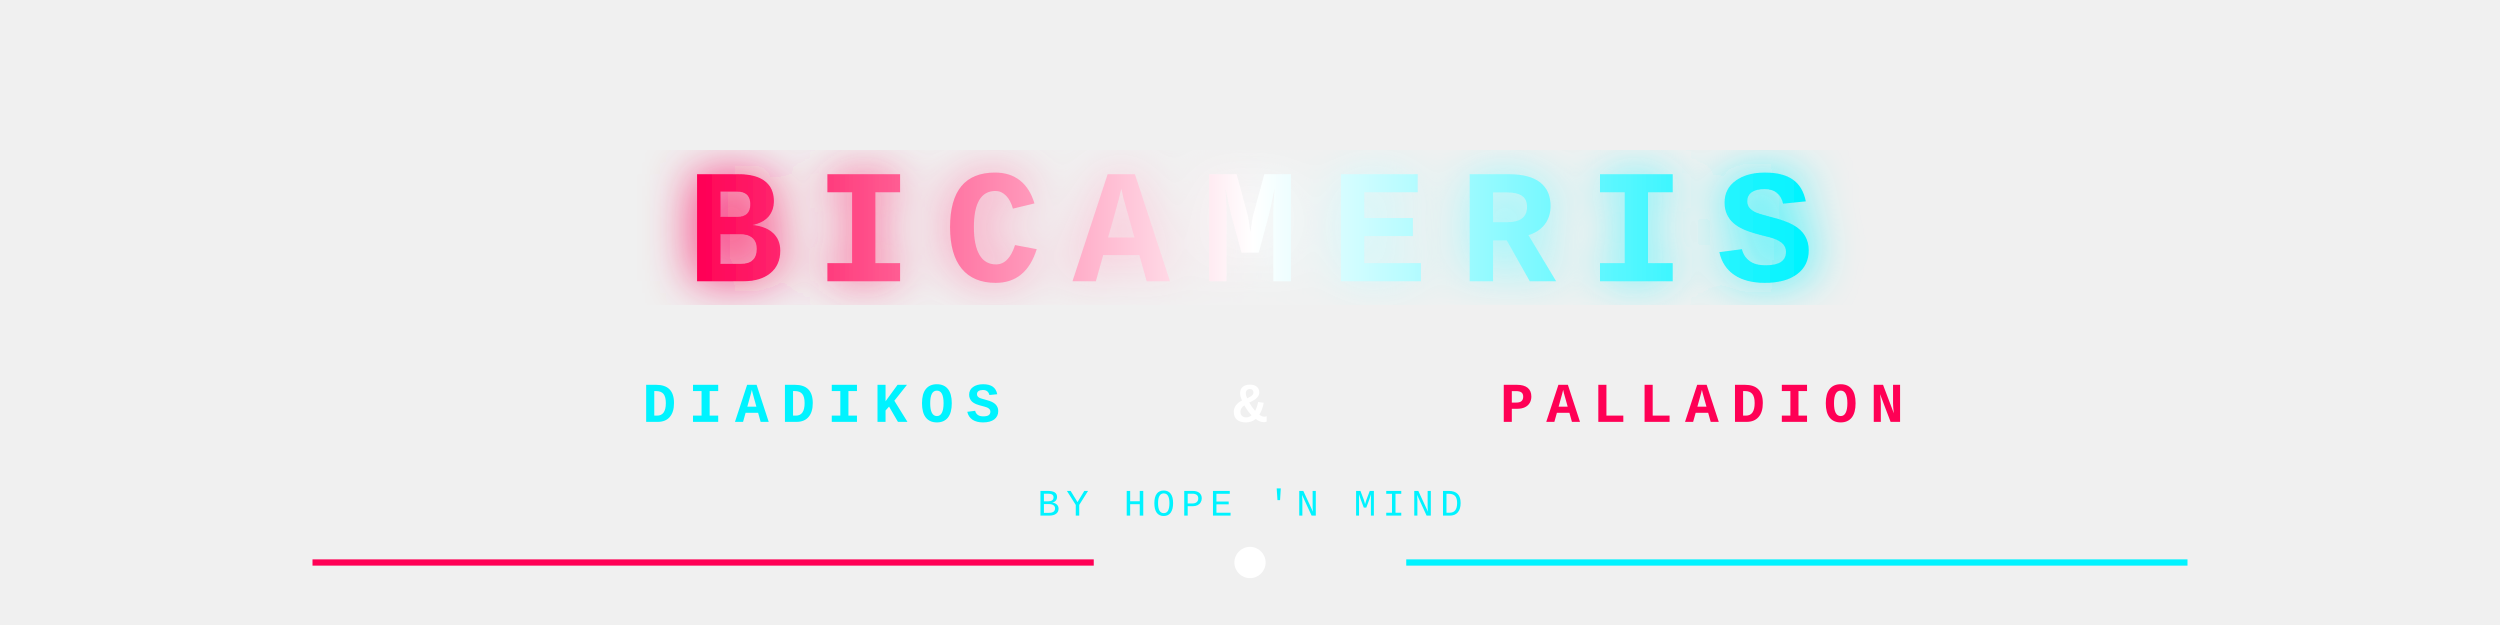
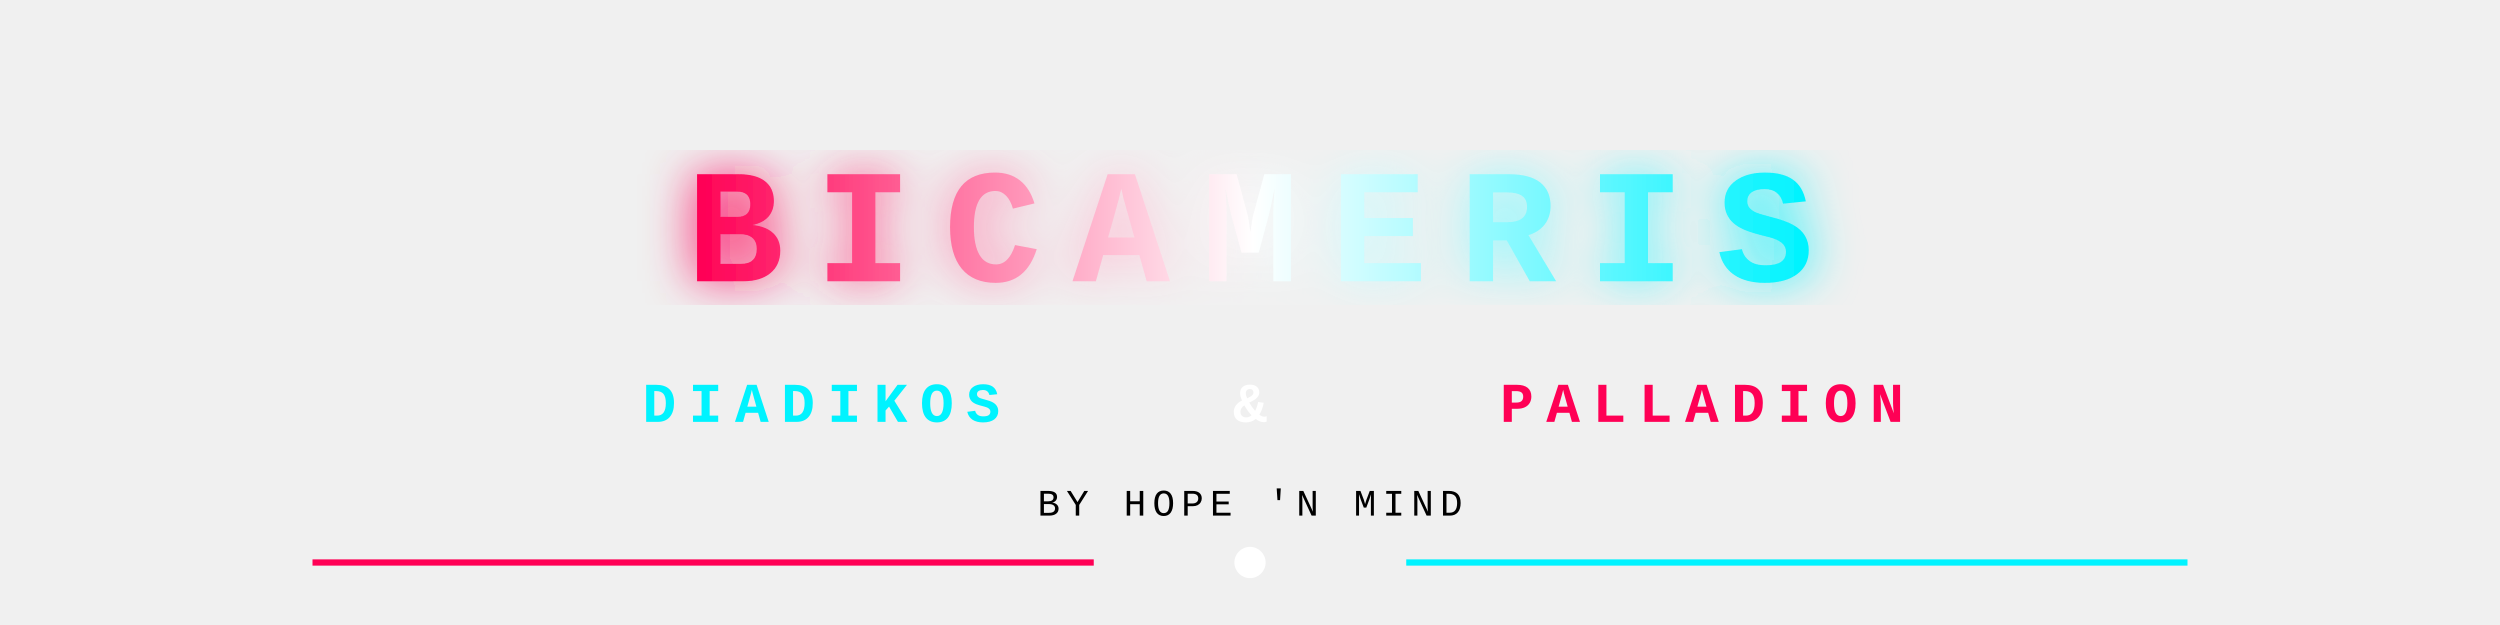
<svg xmlns="http://www.w3.org/2000/svg" viewBox="0 0 800 200" width="100%" height="100%" style="background:#0b0f19; font-family:'Courier New', monospace;">
  <defs>
    <linearGradient id="bicam-grad" x1="0%" y1="0%" x2="100%" y2="0%">
      <stop offset="0%" stop-color="#ff0055" />
      <stop offset="50%" stop-color="#ffffff" />
      <stop offset="100%" stop-color="#00f3ff" />
    </linearGradient>
    <filter id="glow" x="-20%" y="-20%" width="140%" height="140%">
      <feGaussianBlur stdDeviation="8" result="blur" />
      <feMerge>
        <feMergeNode in="blur" />
        <feMergeNode in="SourceGraphic" />
      </feMerge>
    </filter>
  </defs>
  <text x="400" y="90" fill="url(#bicam-grad)" font-size="52" font-weight="900" text-anchor="middle" letter-spacing="10" filter="url(#glow)">BICAMERIS</text>
  <text x="320" y="135" fill="#00f3ff" font-size="18" text-anchor="end" font-weight="bold" letter-spacing="4">DIADIKOS</text>
  <text x="400" y="135" fill="#ffffff" font-size="18" text-anchor="middle" font-weight="bold" letter-spacing="2">&amp;</text>
  <text x="480" y="135" fill="#ff0055" font-size="18" text-anchor="start" font-weight="bold" letter-spacing="4">PALLADION</text>
-   <text x="400" y="165" fill="#00f3ff" font-size="12" text-anchor="middle" letter-spacing="2">BY HOPE 'N MIND</text>
+   <text x="400" y="165" fill="#fufufu" font-size="12" text-anchor="middle" letter-spacing="2">BY HOPE 'N MIND</text>
  <line x1="100" y1="180" x2="350" y2="180" stroke="#ff0055" stroke-width="2" />
  <circle cx="400" cy="180" r="5" fill="#ffffff" />
  <line x1="450" y1="180" x2="700" y2="180" stroke="#00f3ff" stroke-width="2" />
</svg>
